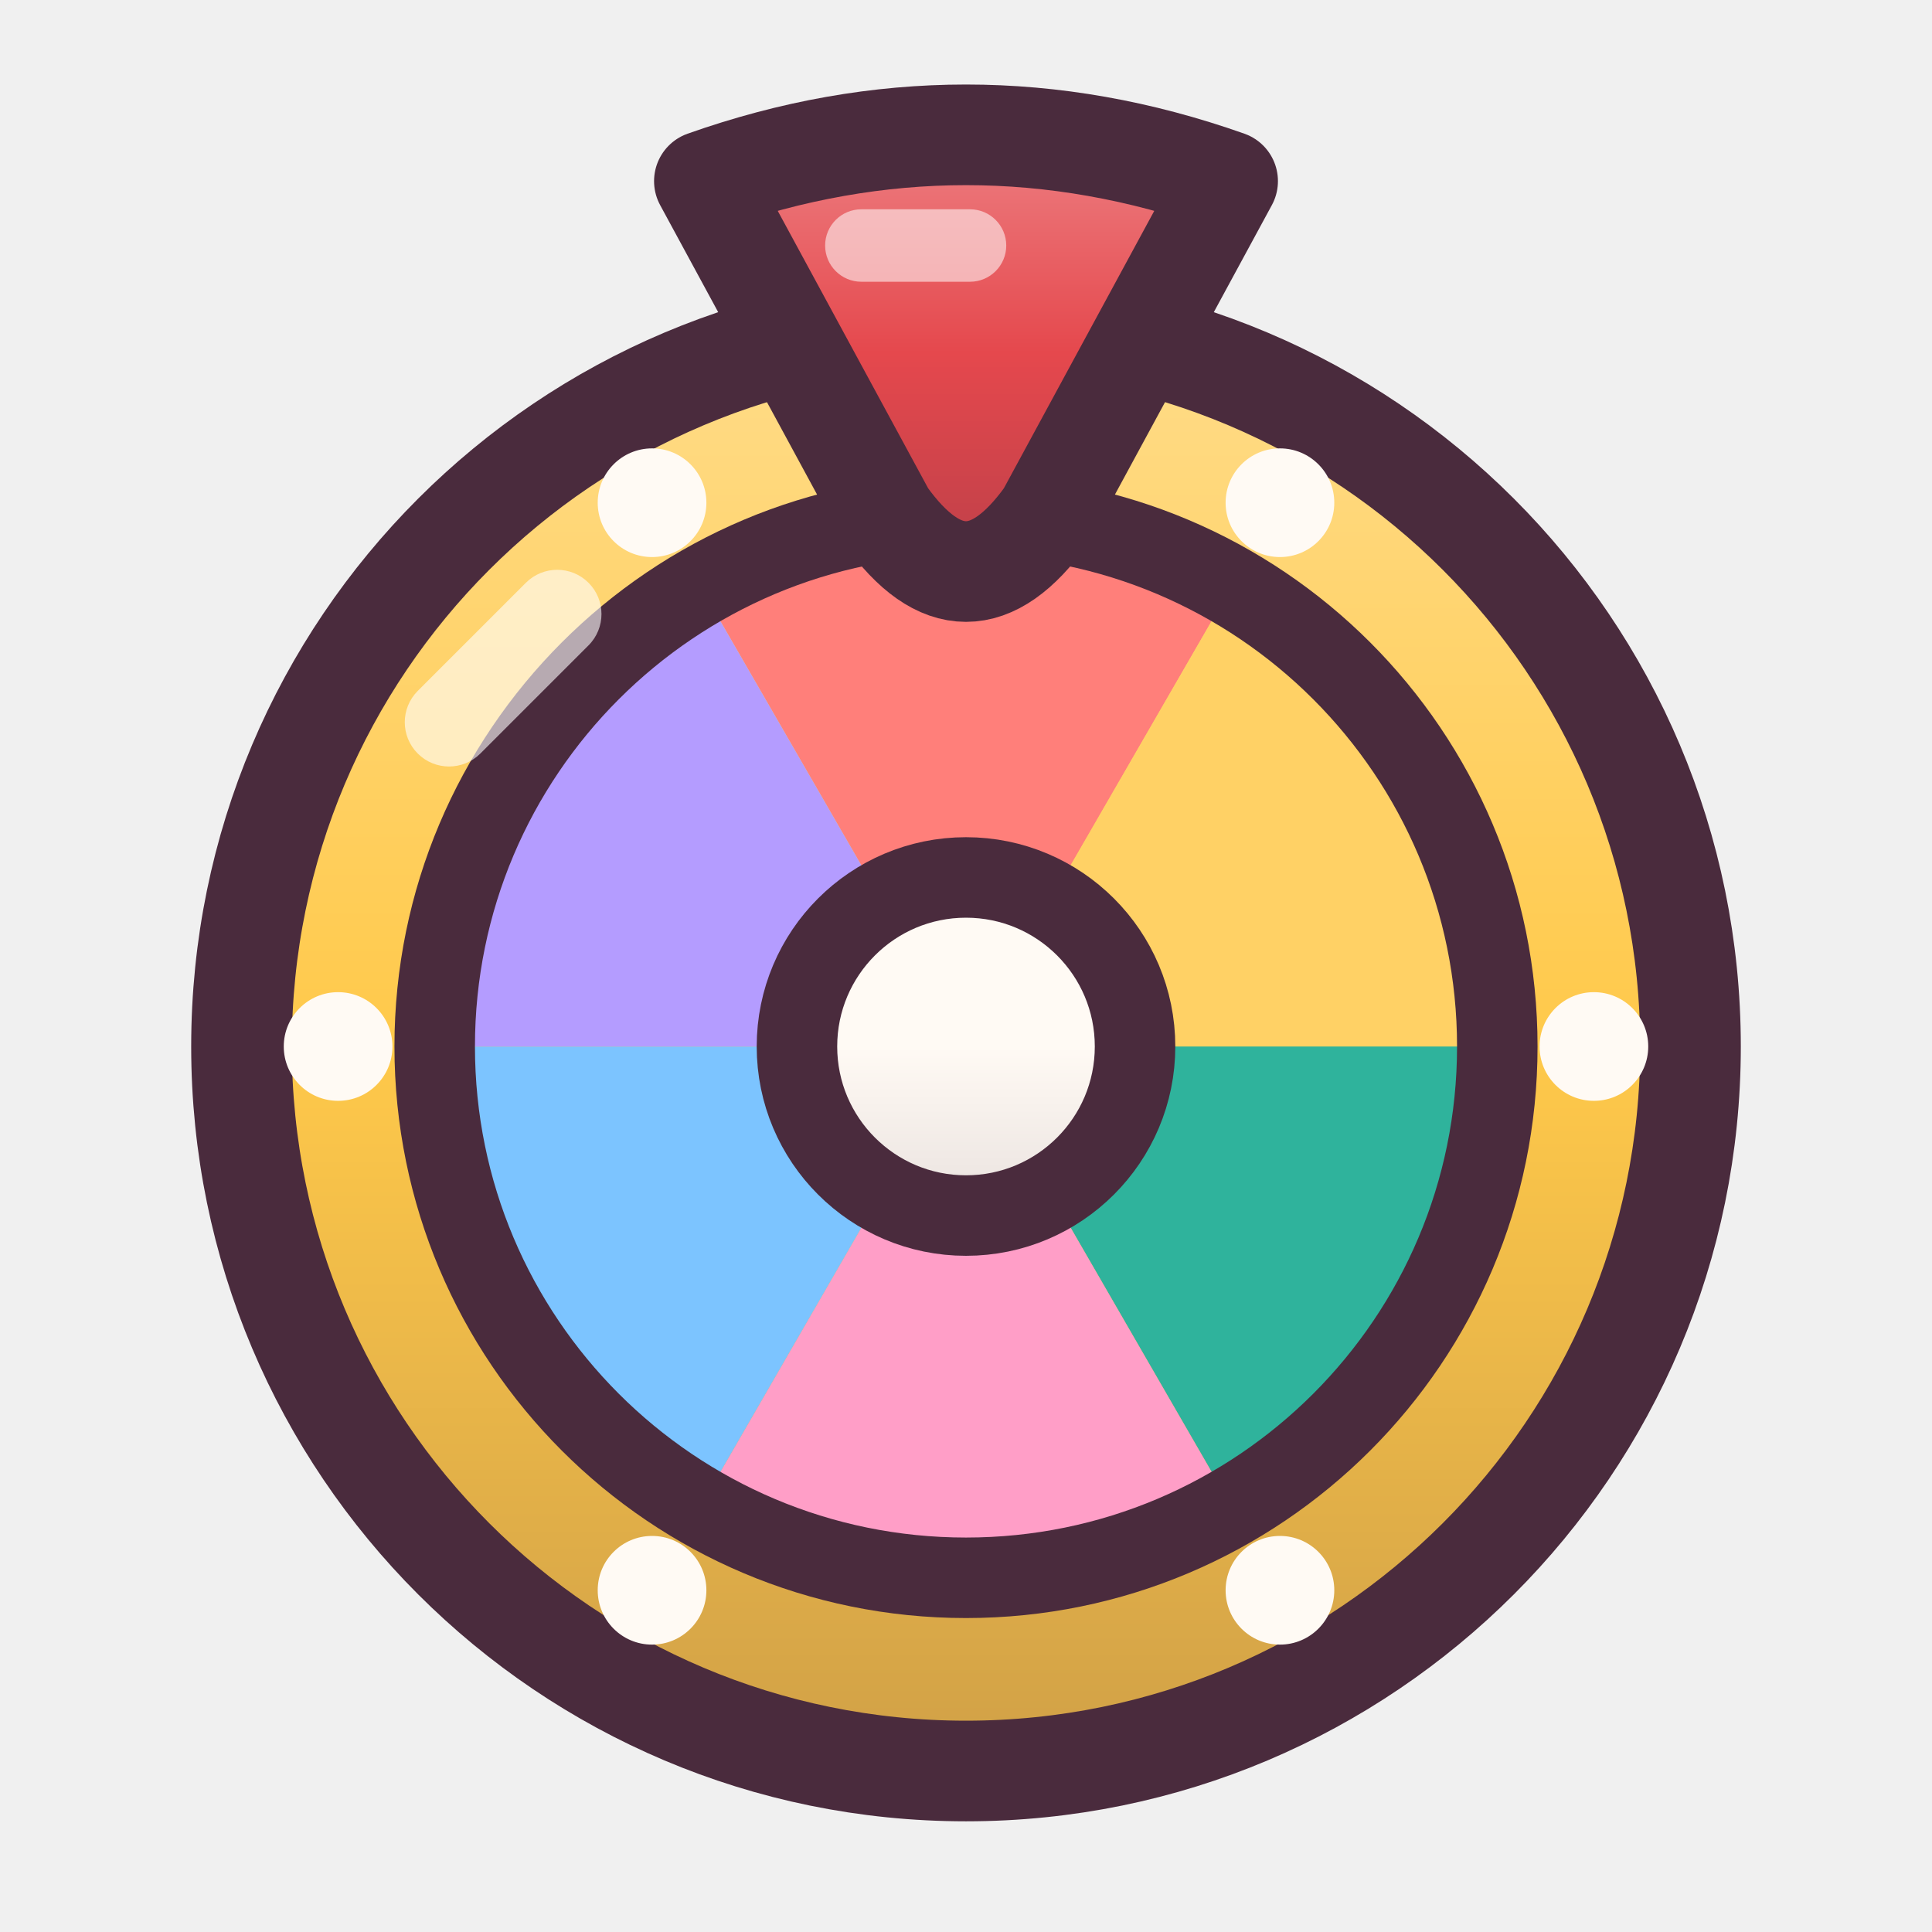
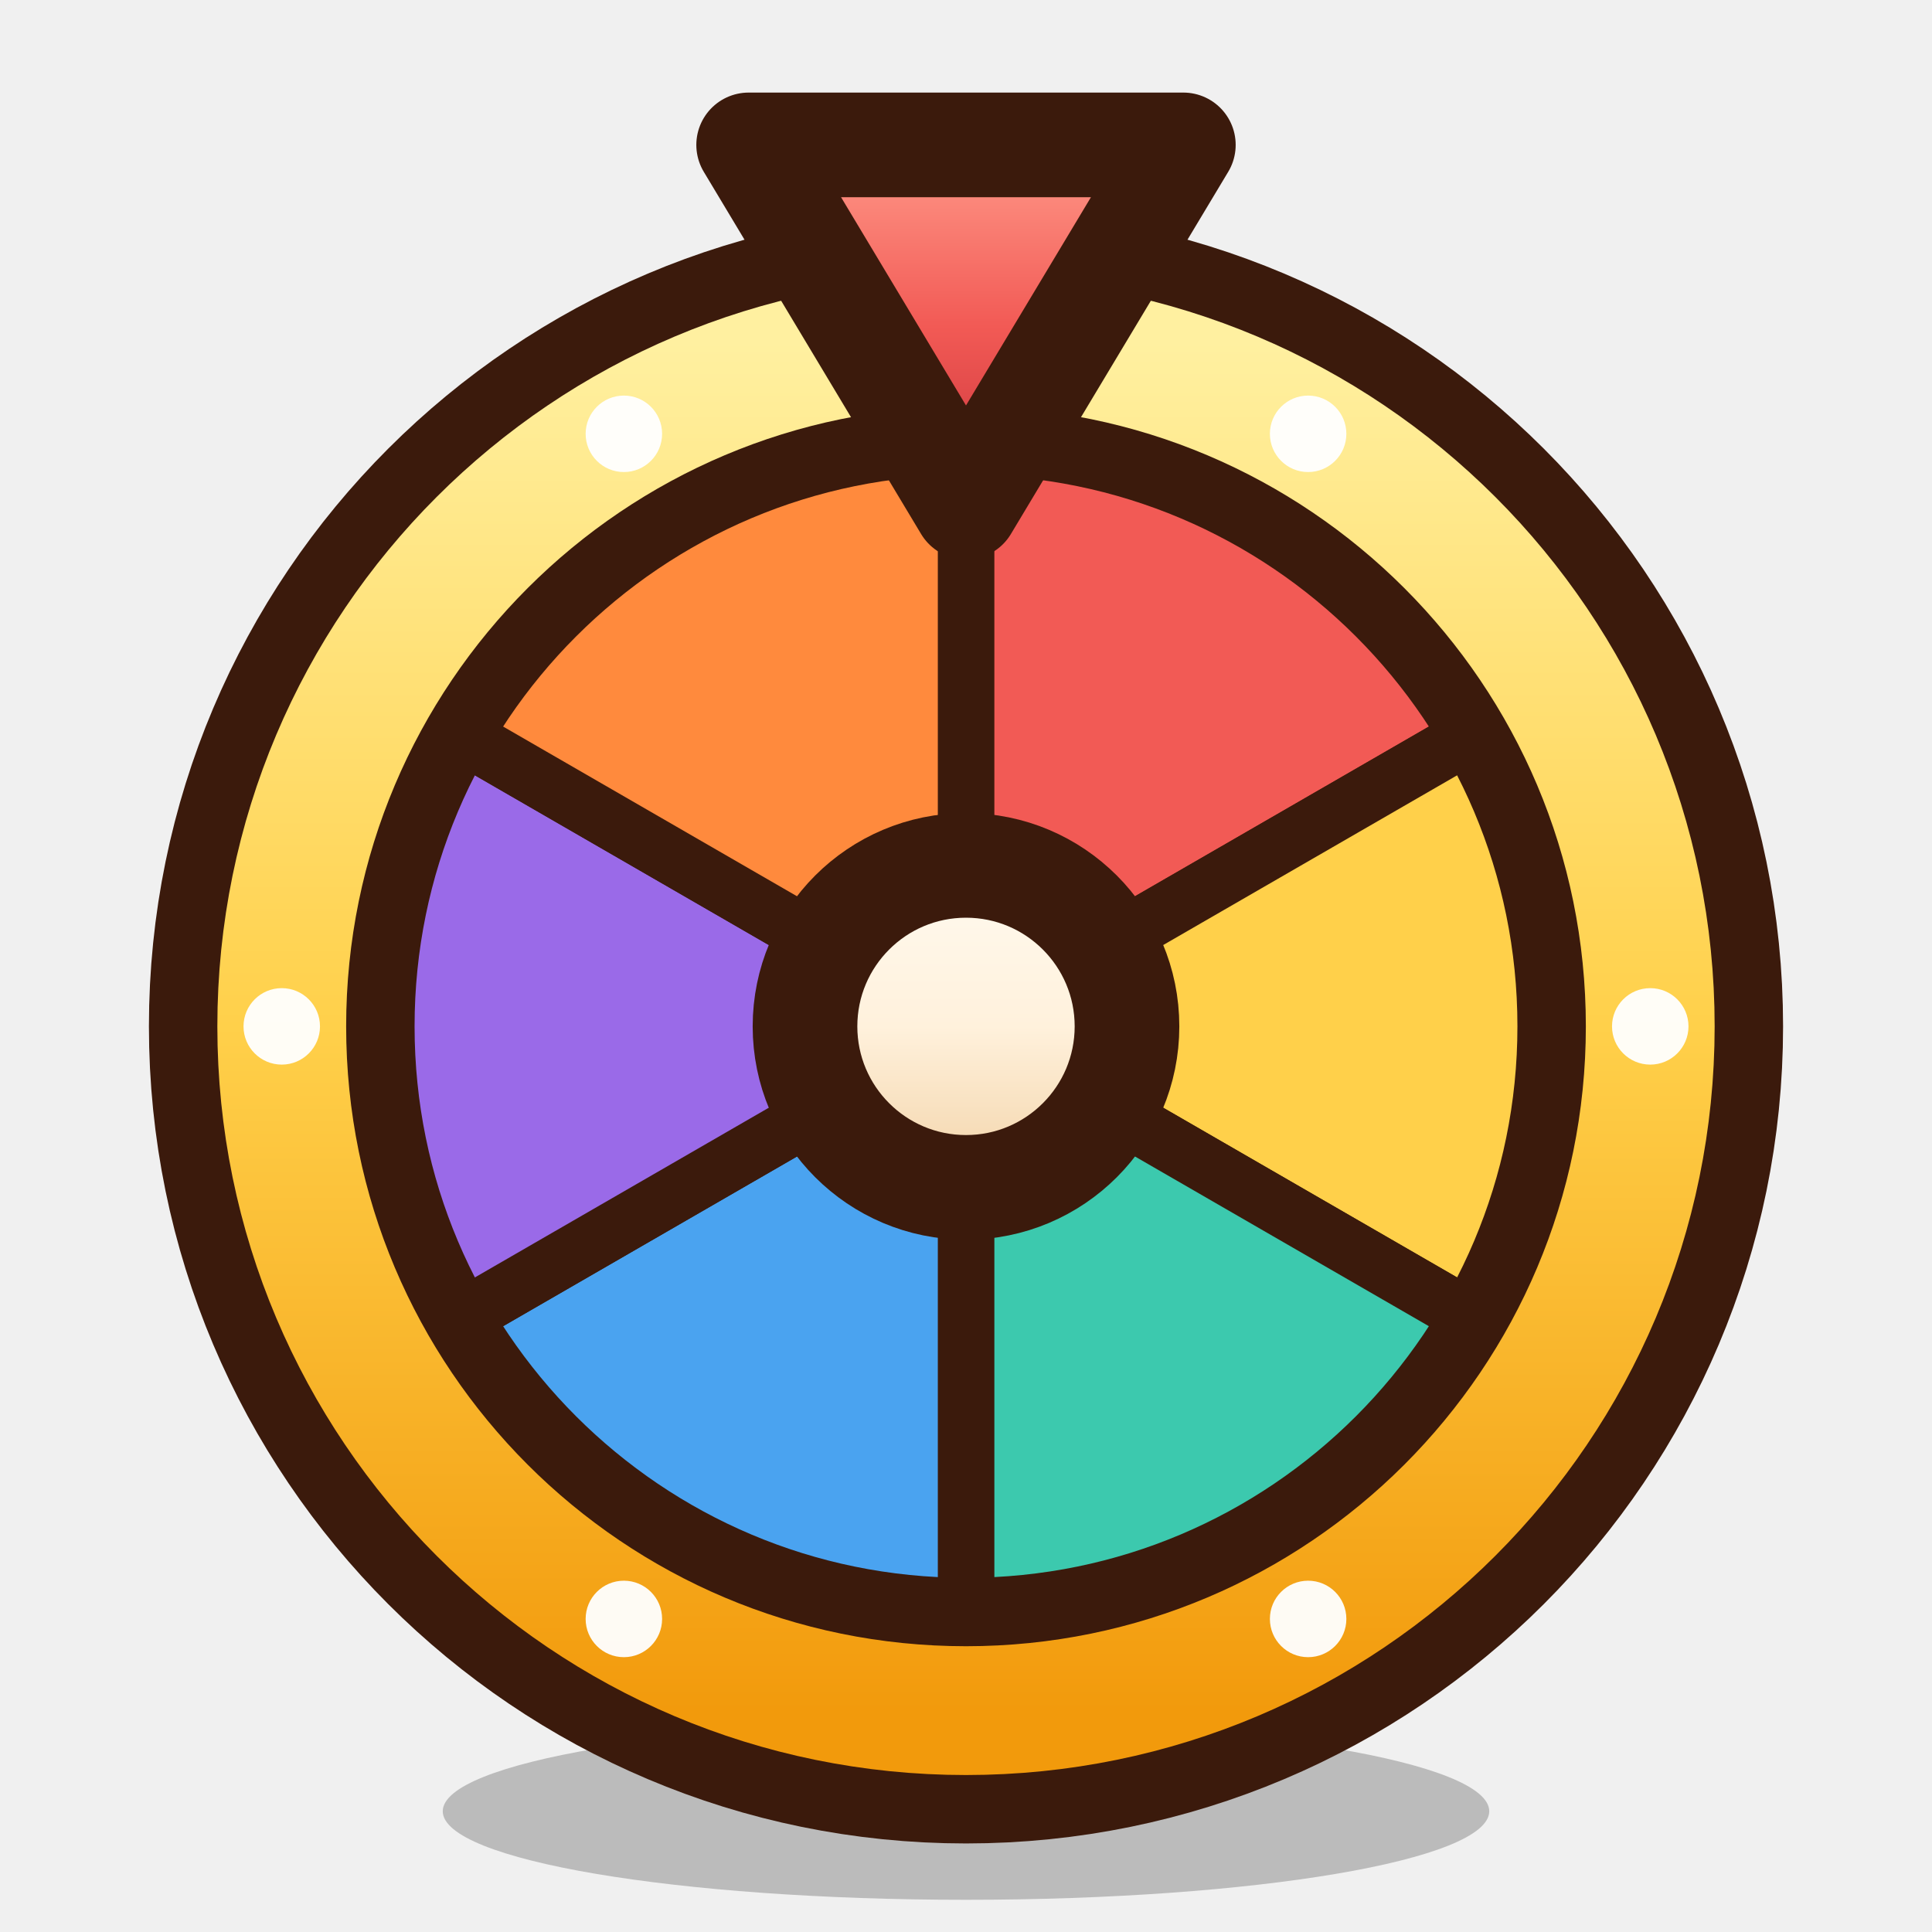
<svg xmlns="http://www.w3.org/2000/svg" width="192" height="192" viewBox="0 0 48 48">
  <defs>
-     <linearGradient id="spin1" x1="0" y1="0" x2="0" y2="1">
-       <stop offset="0" stop-color="#ffdc89" />
-       <stop offset="0.5" stop-color="#ffc94a" />
-       <stop offset="1" stop-color="#d0a047" />
+     <linearGradient id="g_gold" x1="0" y1="0" x2="0" y2="1">
+       <stop offset="0" stop-color="#fff0a0" />
+       <stop offset="0.5" stop-color="#ffd04a" />
+       <stop offset="1" stop-color="#f29a0c" />
    </linearGradient>
-     <linearGradient id="spin2" x1="0" y1="0" x2="0" y2="1">
-       <stop offset="0" stop-color="#fffaf4" />
-       <stop offset="0.5" stop-color="#fffaf4" />
-       <stop offset="1" stop-color="#e9e1de" />
+     <linearGradient id="g_cream" x1="0" y1="0" x2="0" y2="1">
+       <stop offset="0" stop-color="#fffaf0" />
+       <stop offset="0.5" stop-color="#fff1dc" />
+       <stop offset="1" stop-color="#f2d2a6" />
    </linearGradient>
-     <linearGradient id="spin3" x1="0" y1="0" x2="0" y2="1">
-       <stop offset="0" stop-color="#ed7f82" />
-       <stop offset="0.5" stop-color="#e5484d" />
-       <stop offset="1" stop-color="#bd4049" />
+     <linearGradient id="g_red" x1="0" y1="0" x2="0" y2="1">
+       <stop offset="0" stop-color="#ff9a8a" />
+       <stop offset="0.5" stop-color="#f25a55" />
+       <stop offset="1" stop-color="#c8323a" />
    </linearGradient>
  </defs>
-   <circle cx="24" cy="26" r="18" fill="url(#spin1)" stroke="#4a2b3d" stroke-width="2.5" stroke-linejoin="round" stroke-linecap="round" />
-   <path d="M24 26 L17.40 14.57 A13.2 13.2 0 0 1 30.60 14.57Z" fill="#ff7f7a" />
-   <path d="M24 26 L30.60 14.57 A13.2 13.2 0 0 1 37.20 26.00Z" fill="#ffd165" />
-   <path d="M24 26 L37.20 26.00 A13.2 13.2 0 0 1 30.60 37.43Z" fill="#2fb39c" />
-   <path d="M24 26 L30.60 37.43 A13.2 13.2 0 0 1 17.40 37.43Z" fill="#ff9ec7" />
-   <path d="M24 26 L17.40 37.43 A13.2 13.2 0 0 1 10.80 26.00Z" fill="#7cc4ff" />
-   <path d="M24 26 L10.80 26.00 A13.2 13.2 0 0 1 17.40 14.57Z" fill="#b49cff" />
-   <path d="M24 26 L24 26" fill="none" />
-   <circle cx="24" cy="26" r="13.2" fill="none" stroke="#4a2b3d" stroke-width="2.0" />
-   <circle cx="31.80" cy="12.49" r="1.35" fill="#fffaf4" />
-   <circle cx="39.60" cy="26.00" r="1.35" fill="#fffaf4" />
-   <circle cx="31.80" cy="39.51" r="1.35" fill="#fffaf4" />
-   <circle cx="16.20" cy="39.51" r="1.35" fill="#fffaf4" />
-   <circle cx="8.40" cy="26.00" r="1.35" fill="#fffaf4" />
-   <circle cx="16.20" cy="12.49" r="1.35" fill="#fffaf4" />
-   <circle cx="24" cy="26" r="4.2" fill="url(#spin2)" stroke="#4a2b3d" stroke-width="2.0" stroke-linejoin="round" stroke-linecap="round" />
-   <path d="M17.5 4.5 Q24 2.2 30.5 4.5 L26 12.8 Q24 15.6 22 12.8 Z" fill="url(#spin3)" stroke="#4a2b3d" stroke-width="2.5" stroke-linejoin="round" stroke-linecap="round" />
-   <rect x="20.5" y="5.2" width="4.5" height="1.8" rx="0.9" fill="#ffffff" opacity="0.55" />
-   <rect x="9.5" y="15.5" width="6" height="2.2" rx="1.1" fill="#ffffff" opacity="0.6" transform="rotate(-45 12.5 16.6)" />
+   <ellipse cx="24" cy="45" rx="13" ry="2.2" fill="#000" fill-opacity="0.22" />
+   <path d="M24 25.5 L24.00 8.50 A17 17 0 0 1 38.72 17.00 Z" fill="#f25a55" stroke="#3b1a0c" stroke-width="1.4" stroke-linejoin="round" />
+   <path d="M24 25.5 L38.72 17.00 A17 17 0 0 1 38.72 34.00 Z" fill="#ffd04a" stroke="#3b1a0c" stroke-width="1.4" stroke-linejoin="round" />
+   <path d="M24 25.5 L38.72 34.00 A17 17 0 0 1 24.00 42.50 Z" fill="#3cc9ae" stroke="#3b1a0c" stroke-width="1.4" stroke-linejoin="round" />
+   <path d="M24 25.5 L24.00 42.50 A17 17 0 0 1 9.28 34.00 Z" fill="#4aa3f0" stroke="#3b1a0c" stroke-width="1.4" stroke-linejoin="round" />
+   <path d="M24 25.5 L9.28 34.00 A17 17 0 0 1 9.28 17.00 Z" fill="#9a6ae8" stroke="#3b1a0c" stroke-width="1.4" stroke-linejoin="round" />
+   <path d="M24 25.5 L9.28 17.00 A17 17 0 0 1 24.00 8.50 Z" fill="#ff8a3d" stroke="#3b1a0c" stroke-width="1.4" stroke-linejoin="round" />
+   <circle cx="24" cy="25.5" r="17" fill="none" stroke="#3b1a0c" stroke-width="6.6" />
+   <circle cx="24" cy="25.5" r="17" fill="none" stroke="url(#g_gold)" stroke-width="3.2" />
+   <circle cx="32.5" cy="10.778" r="0.95" fill="#fff" fill-opacity="0.95" />
+   <circle cx="41.0" cy="25.5" r="0.95" fill="#fff" fill-opacity="0.95" />
+   <circle cx="32.5" cy="40.222" r="0.95" fill="#fff" fill-opacity="0.95" />
+   <circle cx="15.5" cy="40.222" r="0.95" fill="#fff" fill-opacity="0.95" />
+   <circle cx="7.0" cy="25.5" r="0.95" fill="#fff" fill-opacity="0.95" />
+   <circle cx="15.5" cy="10.778" r="0.95" fill="#fff" fill-opacity="0.95" />
+   <circle cx="24" cy="25.5" r="4" fill="url(#g_cream)" stroke="#3b1a0c" stroke-width="2.6" stroke-linejoin="round" stroke-linecap="round" />
+   <path d="M18.6 3.6 H29.4 L24 12.6 Z" fill="url(#g_red)" stroke="#3b1a0c" stroke-width="2.6" stroke-linejoin="round" stroke-linecap="round" />
</svg>
